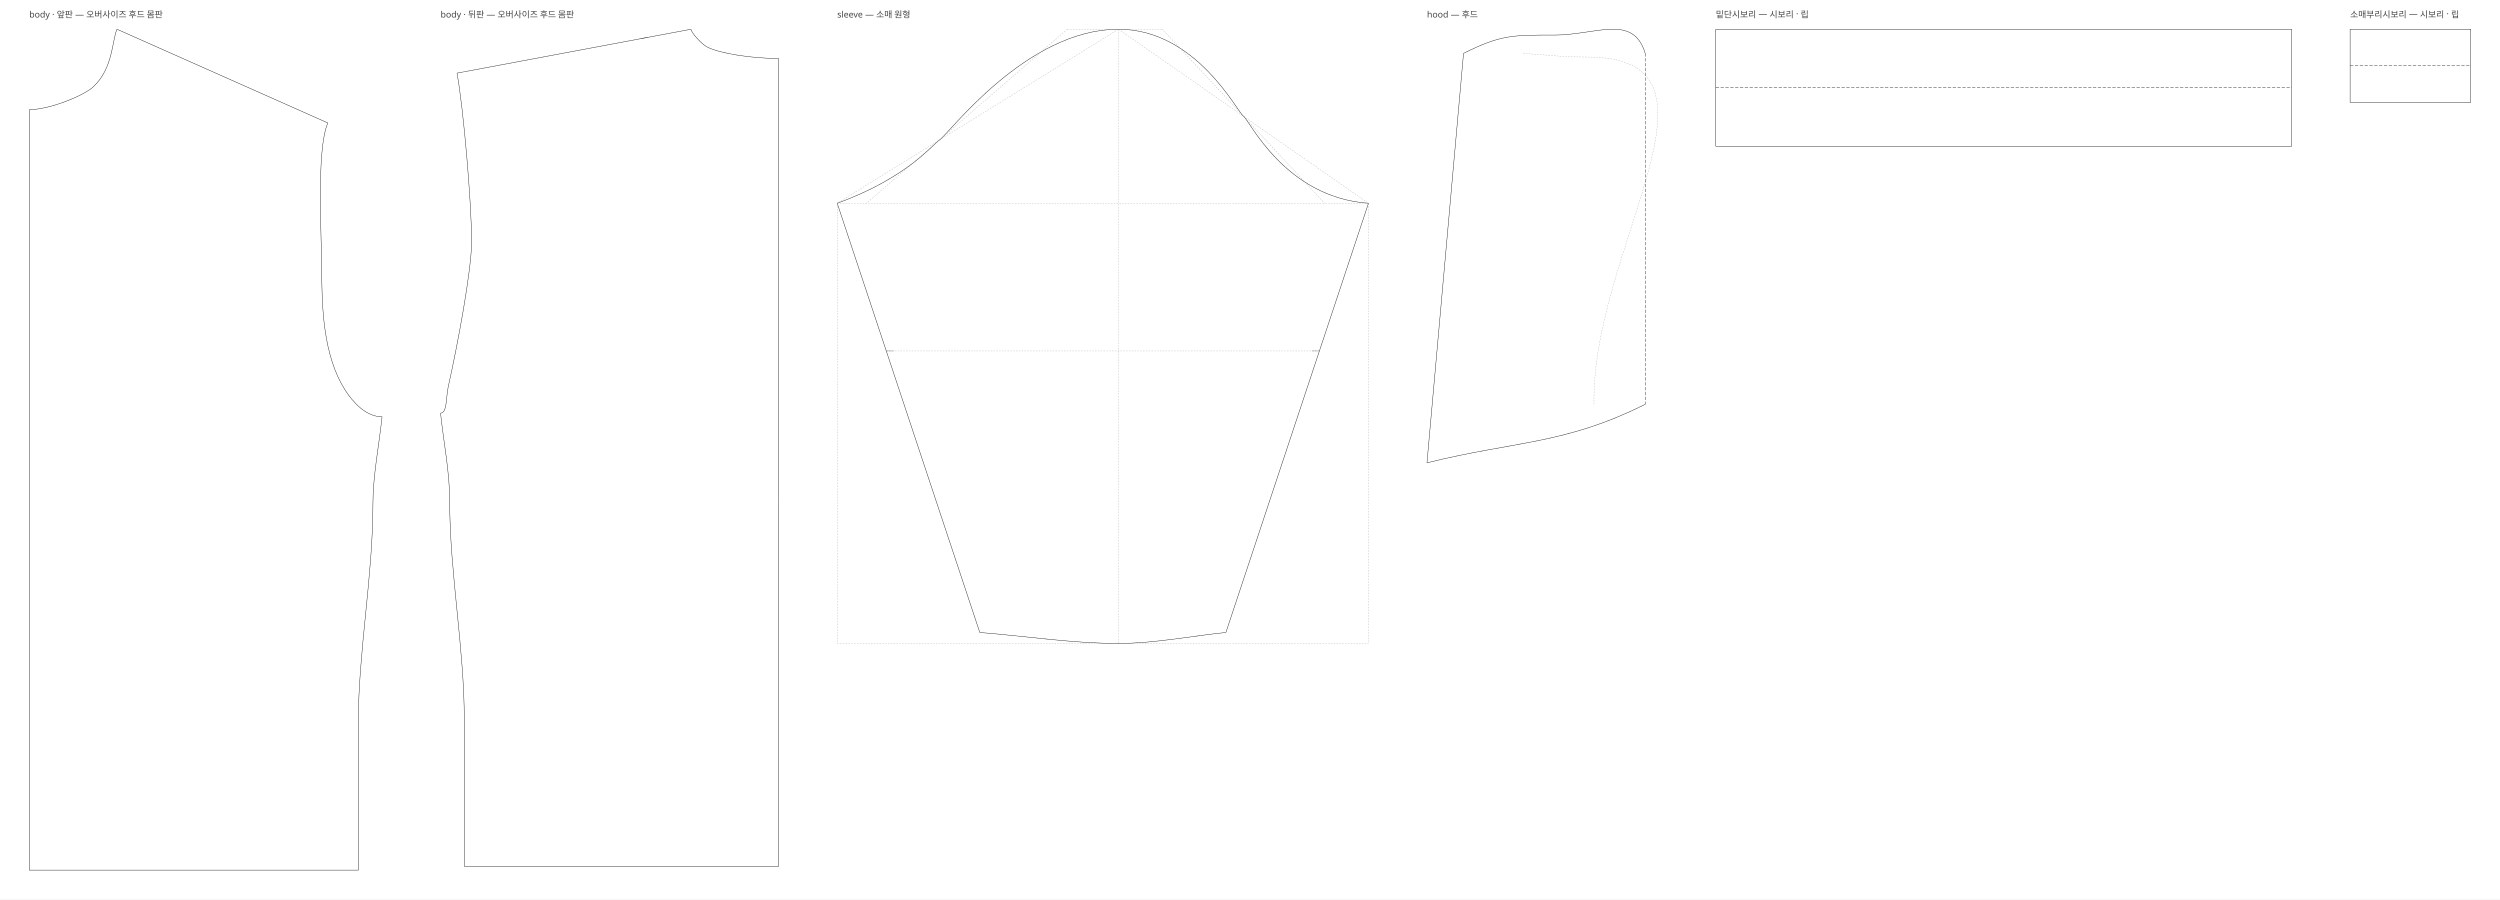
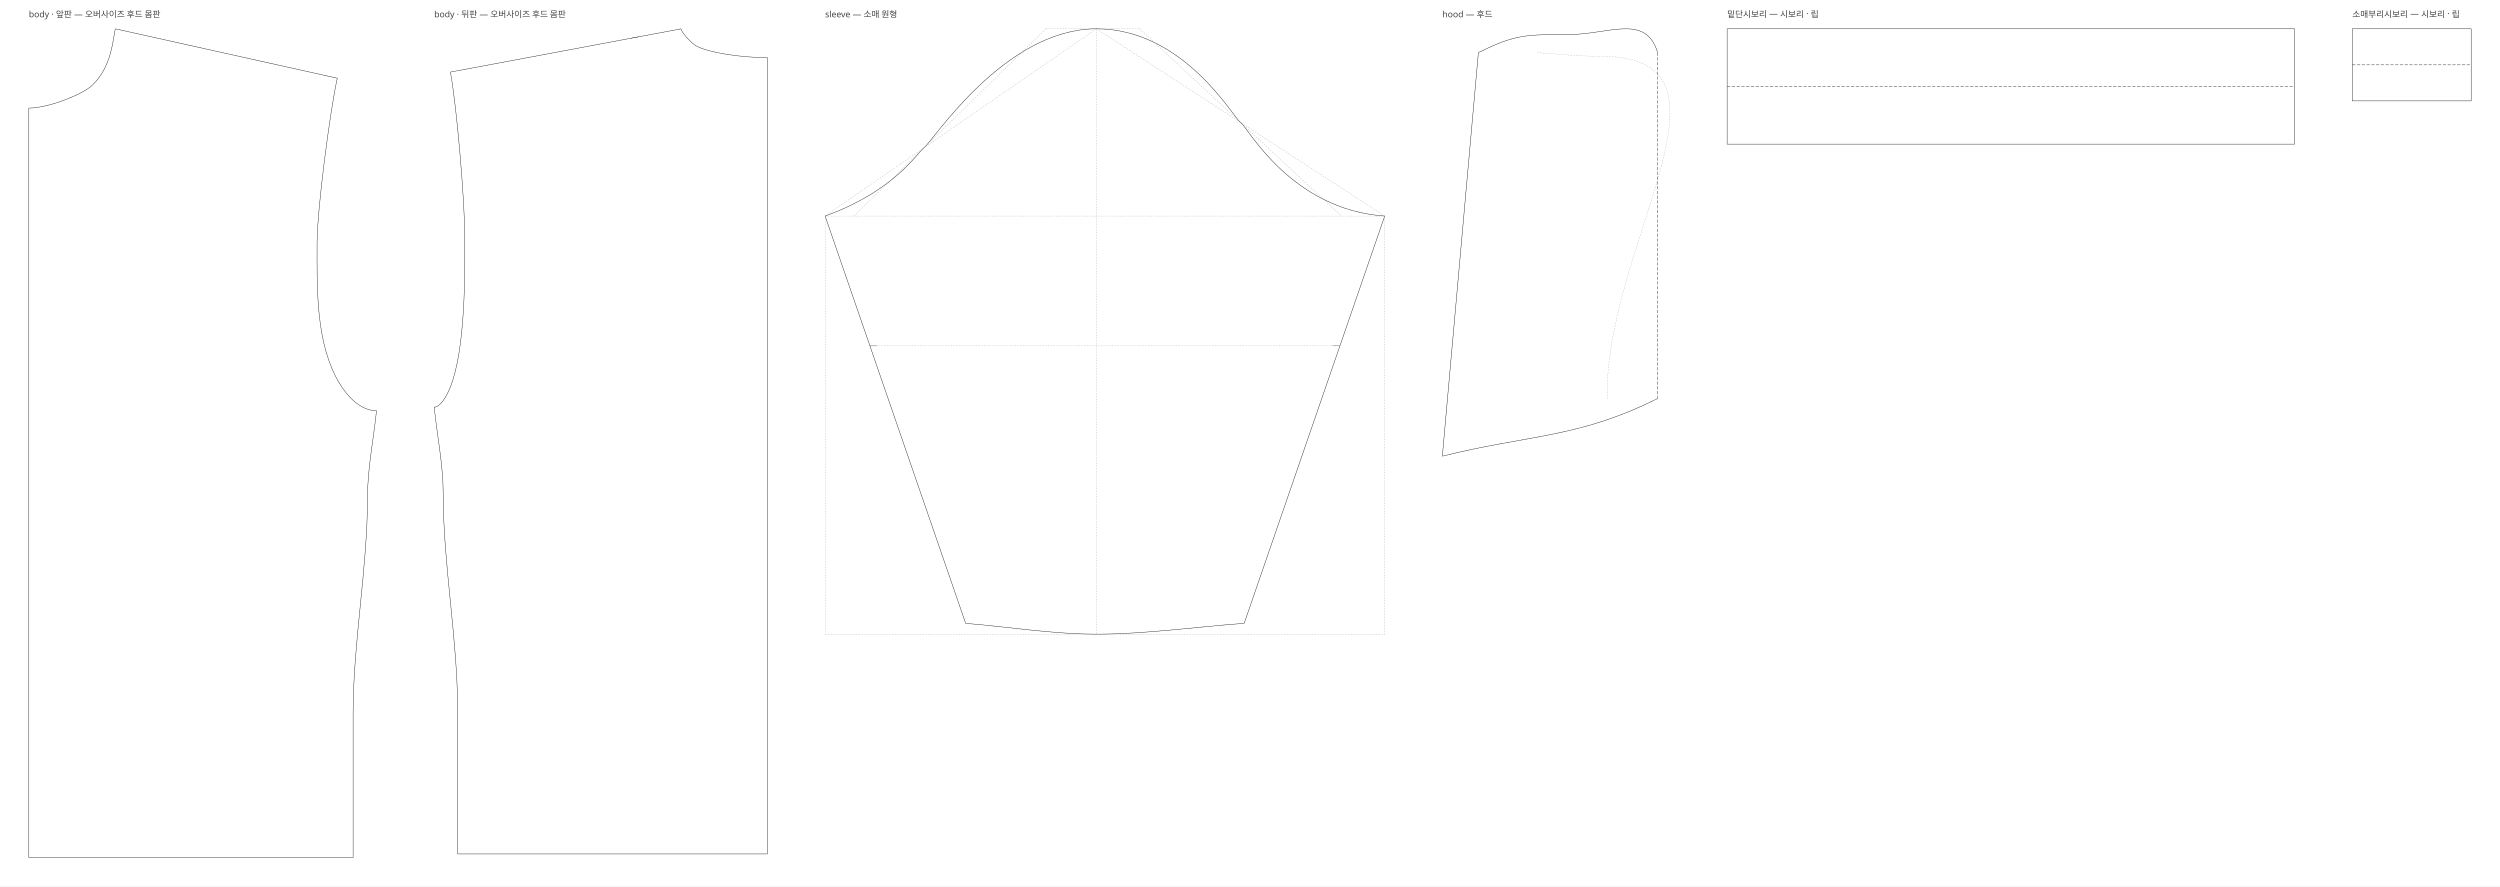
- <svg xmlns="http://www.w3.org/2000/svg" width="2171.113mm" height="781.05mm" viewBox="0 0 2171.113 781.05">
+ <svg xmlns="http://www.w3.org/2000/svg" width="2202.934mm" height="781.05mm" viewBox="0 0 2202.934 781.05">
  <rect width="100%" height="100%" fill="white" />
  <g id="body · 앞판">
    <g id="outline" fill="none" stroke="#111" stroke-width="0.35">
-       <path d="M101.6 25.4C97.246 35.196 98.402 58.707 81.394 75.044C72.808 83.292 42.663 95.25 25.4 95.25" />
-       <path d="M101.6 25.4L284.72 106.787" />
-       <path d="M284.72 106.787C274.476 129.834 279.4 207.559 279.4 232.781C279.4 266.168 280.558 308.563 299.606 338.569C306.428 349.316 317.865 361.95 331.787 361.95" />
+       <path d="M101.6 25.4C99.272 35.864 98.402 58.707 81.394 75.044C72.808 83.292 42.663 95.25 25.4 95.25" />
+       <path d="M101.6 25.4L297.208 68.923" />
+       <path d="M297.208 68.923C290.865 97.429 279.4 184.646 279.4 213.849C279.4 253.016 277.757 303.058 299.606 338.569C306.276 349.411 317.865 361.95 331.787 361.95" />
      <path d="M25.4 95.25L25.4 755.65" />
      <path d="M331.787 361.95C329.168 387.096 323.85 412.868 323.85 438.15C323.85 501.155 311.15 565.645 311.15 628.65C311.15 670.56 311.15 713.74 311.15 755.65" />
      <path d="M25.4 755.65L311.15 755.65" />
    </g>
    <text x="25.4" y="15.24" font-size="7.62" font-family="sans-serif" fill="#444">body · 앞판 — 오버사이즈 후드 몸판</text>
  </g>
  <g id="body · 뒤판">
    <g id="outline" fill="none" stroke="#111" stroke-width="0.35">
      <path d="M600.075 25.4C600.821 29.378 609.998 38.555 613.545 40.505C624.687 46.629 654.026 50.8 676.275 50.8" />
-       <path d="M396.875 63.5C402.549 93.759 409.575 177.298 409.575 209.55C409.575 235.041 397.184 300.573 389.369 335.394C387.237 344.896 388.43 358.775 382.587 358.775" />
+       <path d="M396.875 63.5C402.549 93.759 409.575 177.298 409.575 209.55C409.575 236.24 410.787 307.89 396.315 342.34C392.998 350.237 387.727 358.775 382.587 358.775" />
      <path d="M676.275 50.8L676.275 434.975" />
      <path d="M676.275 434.975L676.275 752.475" />
      <path d="M600.075 25.4L396.875 63.5" />
      <path d="M382.587 358.775C385.207 383.921 390.525 409.693 390.525 434.975C390.525 497.98 403.225 562.47 403.225 625.475C403.225 667.385 403.225 710.565 403.225 752.475" />
      <path d="M676.275 752.475L403.225 752.475" />
    </g>
    <g id="mark" fill="none" stroke="#111" stroke-width="0.21">
      <path d="M562.628 32.421L556.386 33.592" />
    </g>
    <text x="382.587" y="15.24" font-size="7.62" font-family="sans-serif" fill="#444">body · 뒤판 — 오버사이즈 후드 몸판</text>
  </g>
  <g id="sleeve">
    <g id="outline" fill="none" stroke="#111" stroke-width="0.35">
-       <path d="M727.075 176.507C787.973 154.48 810.574 124.856 815.904 121.559C823.677 116.751 890.928 25.4 971.355 25.4" />
-       <path d="M971.355 25.4C1038.805 25.4 1074.476 97.176 1079.904 100.954C1085.331 104.731 1115.89 171.428 1188.452 176.507" />
-       <path d="M727.075 176.507L850.9 549.275" />
-       <path d="M1188.452 176.507L1064.627 549.275" />
-       <path d="M850.9 549.275C890.65 552.418 931.481 558.8 971.355 558.8C1002.295 558.8 1033.847 552.418 1064.627 549.275" />
+       <path d="M727.075 190.38C788.655 168.106 808.788 133.987 814.004 130.387C821.61 125.138 884.801 25.4 966.129 25.4" />
+       <path d="M966.129 25.4C1043.37 25.4 1086.797 103.766 1093.148 107.89C1099.499 112.015 1137.07 184.563 1220.166 190.38" />
+       <path d="M727.075 190.38L850.9 549.275" />
+       <path d="M1220.166 190.38L1096.341 549.275" />
+       <path d="M850.9 549.275C888.925 552.418 927.974 558.8 966.129 558.8C1009.214 558.8 1053.371 552.418 1096.341 549.275" />
    </g>
    <g id="construction" fill="none" stroke="#888" stroke-width="0.21" stroke-dasharray="1.4,1.05">
-       <path d="M971.355 25.4L971.355 558.8" />
-       <path d="M727.075 176.507L1188.452 176.507" />
-       <path d="M769.691 304.8L1145.836 304.8" />
-       <path d="M926.905 25.4L1009.455 25.4" />
-       <path d="M971.355 25.4L727.075 176.507" />
-       <path d="M971.355 25.4L1188.452 176.507" />
-       <path d="M926.905 25.4L752.475 176.507" />
-       <path d="M1009.455 25.4L1150.352 176.507" />
-       <path d="M727.075 176.507L727.075 558.8" />
-       <path d="M1188.452 176.507L1188.452 558.8" />
-       <path d="M727.075 558.8L1188.452 558.8" />
+       <path d="M966.129 25.4L966.129 558.8" />
+       <path d="M727.075 190.38L1220.166 190.38" />
+       <path d="M766.552 304.8L1180.69 304.8" />
+       <path d="M921.679 25.4L1004.229 25.4" />
+       <path d="M966.129 25.4L727.075 190.38" />
+       <path d="M966.129 25.4L1220.166 190.38" />
+       <path d="M921.679 25.4L752.475 190.38" />
+       <path d="M1004.229 25.4L1182.066 190.38" />
+       <path d="M727.075 190.38L727.075 558.8" />
+       <path d="M1220.166 190.38L1220.166 558.8" />
+       <path d="M727.075 558.8L1220.166 558.8" />
    </g>
    <g id="mark" fill="none" stroke="#111" stroke-width="0.21">
-       <path d="M769.691 304.8L776.041 304.8" />
-       <path d="M1145.836 304.8L1139.486 304.8" />
+       <path d="M766.552 304.8L772.902 304.8" />
+       <path d="M1180.69 304.8L1174.34 304.8" />
    </g>
    <text x="727.075" y="15.24" font-size="7.62" font-family="sans-serif" fill="#444">sleeve — 소매 원형</text>
  </g>
  <g id="hood">
    <g id="outline" fill="none" stroke="#111" stroke-width="0.35">
-       <path d="M1271.002 46.343L1239.252 401.943" />
-       <path d="M1271.002 46.343C1303.388 30.15 1313.675 30.468 1349.883 30.468C1386.092 30.468 1418.36 11.662 1428.764 46.343" />
-       <path d="M1239.252 401.943C1315.39 382.908 1358.569 386.241 1428.764 351.143" />
+       <path d="M1302.716 46.357L1270.966 401.957" />
+       <path d="M1302.716 46.357C1335.137 30.147 1345.439 30.482 1381.687 30.482C1417.934 30.482 1450.241 11.638 1460.657 46.357" />
+       <path d="M1270.966 401.957C1347.171 382.906 1390.399 386.286 1460.657 351.157" />
    </g>
    <g id="construction" fill="none" stroke="#888" stroke-width="0.21" stroke-dasharray="1.4,1.05">
-       <path d="M1384.314 351.143C1381.679 215.412 1514.215 49.518 1378.458 49.518C1352.923 49.518 1347.298 47.772 1321.802 46.343" />
+       <path d="M1416.207 351.157C1413.531 215.426 1546.019 49.532 1410.262 49.532C1384.686 49.532 1379.052 47.786 1353.516 46.357" />
    </g>
    <g id="fold" fill="none" stroke="#111" stroke-width="0.35" stroke-dasharray="2.8,1.4">
-       <path d="M1428.764 46.343L1428.764 351.143" />
+       <path d="M1460.657 46.357L1460.657 351.157" />
    </g>
-     <text x="1239.252" y="15.24" font-size="7.62" font-family="sans-serif" fill="#444">hood — 후드</text>
+     <text x="1270.966" y="15.24" font-size="7.62" font-family="sans-serif" fill="#444">hood — 후드</text>
  </g>
  <g id="밑단시보리">
    <g id="outline" fill="none" stroke="#111" stroke-width="0.35">
-       <path d="M1490.075 25.4L1990.138 25.4L1990.138 127L1490.075 127L1490.075 25.4" />
+       <path d="M1521.896 25.4L2021.959 25.4L2021.959 127L1521.896 127L1521.896 25.4" />
    </g>
    <g id="fold" fill="none" stroke="#111" stroke-width="0.35" stroke-dasharray="2.8,1.4">
-       <path d="M1490.075 76.2L1990.138 76.2" />
+       <path d="M1521.896 76.2L2021.959 76.2" />
    </g>
-     <text x="1490.075" y="15.24" font-size="7.62" font-family="sans-serif" fill="#444">밑단시보리 — 시보리 · 립</text>
+     <text x="1521.896" y="15.24" font-size="7.62" font-family="sans-serif" fill="#444">밑단시보리 — 시보리 · 립</text>
  </g>
  <g id="소매부리시보리">
    <g id="outline" fill="none" stroke="#111" stroke-width="0.35">
-       <path d="M2040.938 25.4L2145.713 25.4L2145.713 88.9L2040.938 88.9L2040.938 25.4" />
+       <path d="M2072.759 25.4L2177.534 25.4L2177.534 88.9L2072.759 88.9L2072.759 25.4" />
    </g>
    <g id="fold" fill="none" stroke="#111" stroke-width="0.35" stroke-dasharray="2.8,1.4">
-       <path d="M2040.938 57.15L2145.713 57.15" />
+       <path d="M2072.759 57.15L2177.534 57.15" />
    </g>
-     <text x="2040.938" y="15.24" font-size="7.62" font-family="sans-serif" fill="#444">소매부리시보리 — 시보리 · 립</text>
+     <text x="2072.759" y="15.24" font-size="7.62" font-family="sans-serif" fill="#444">소매부리시보리 — 시보리 · 립</text>
  </g>
</svg>
